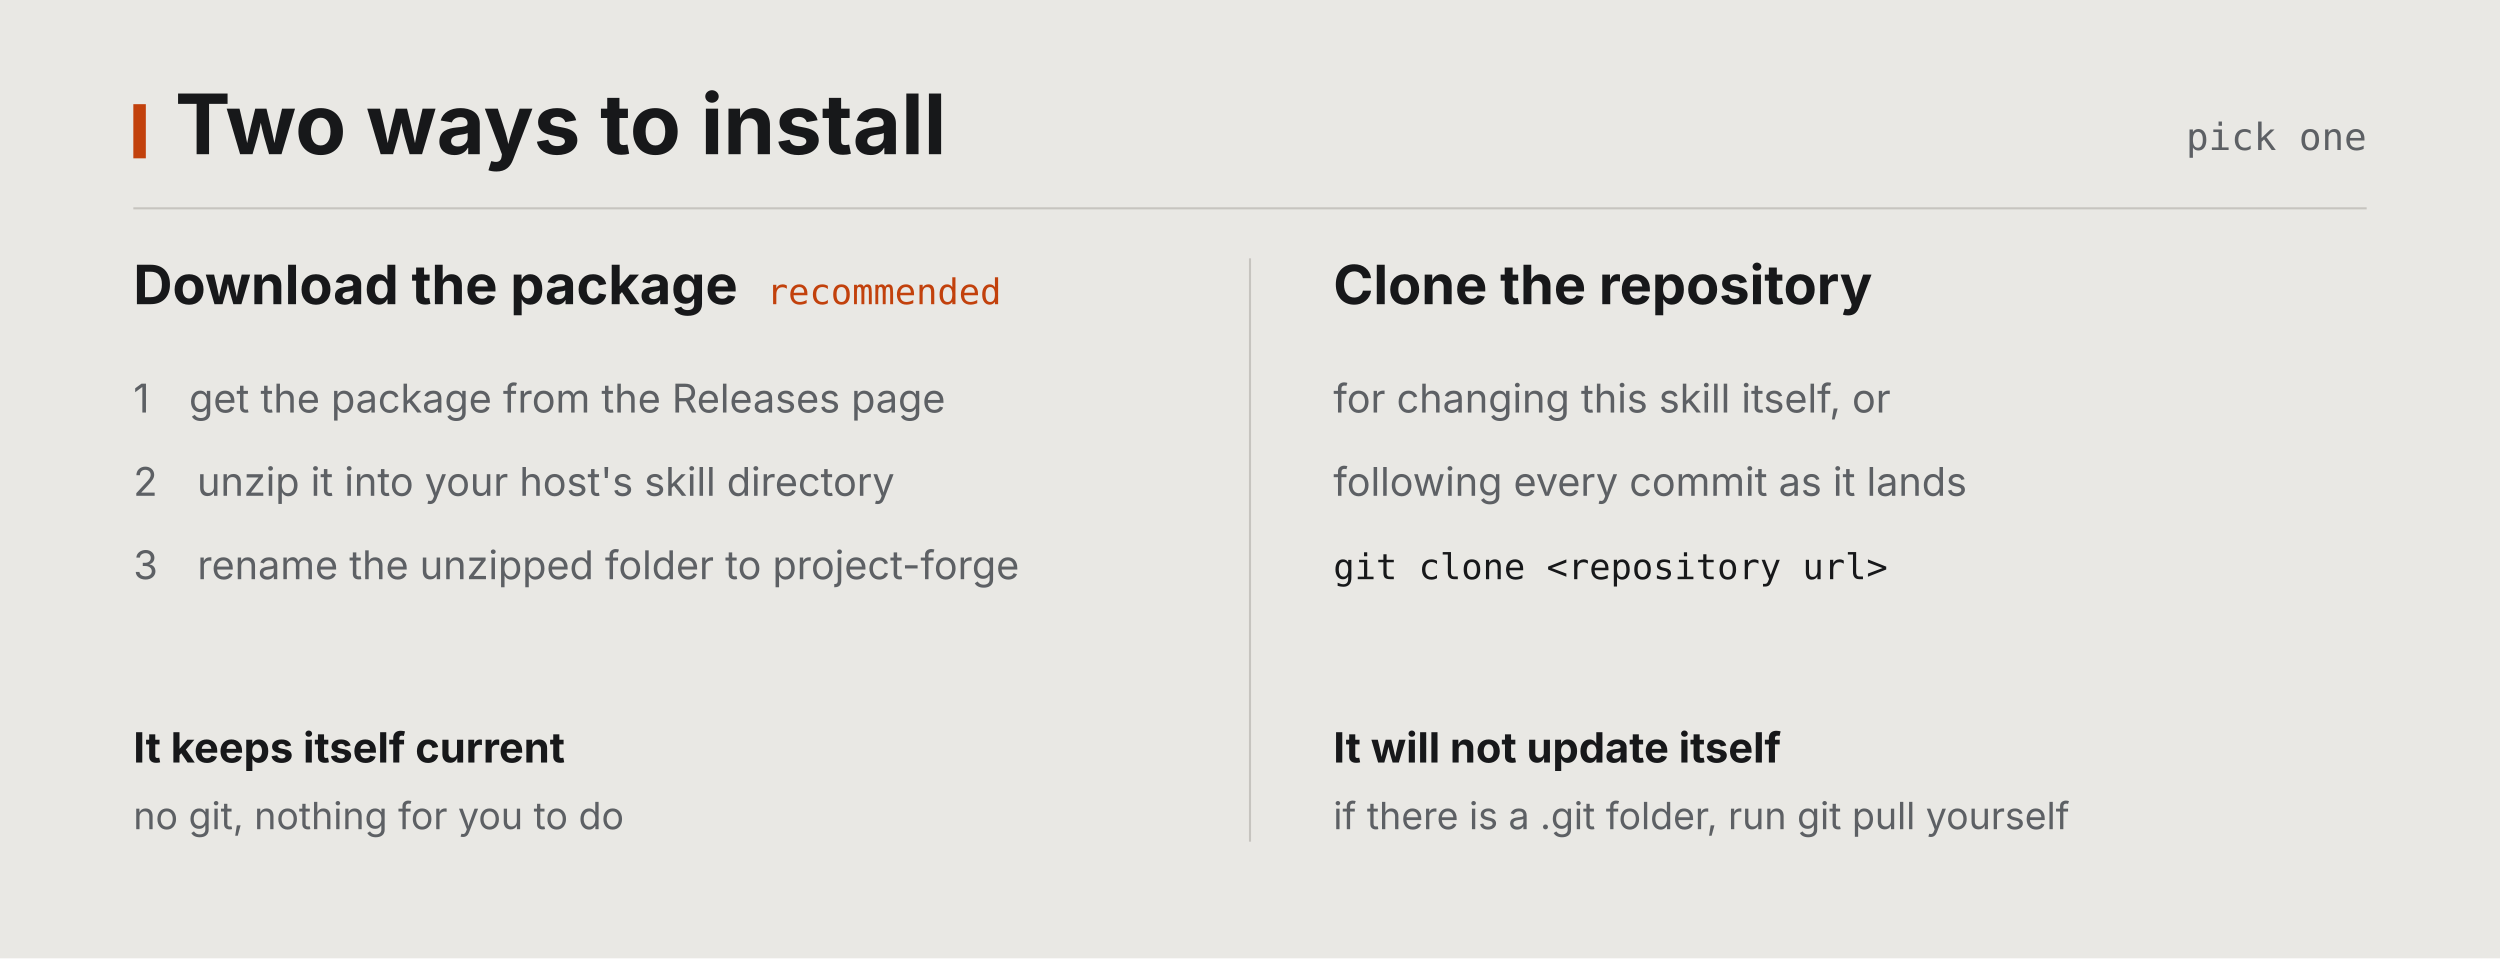
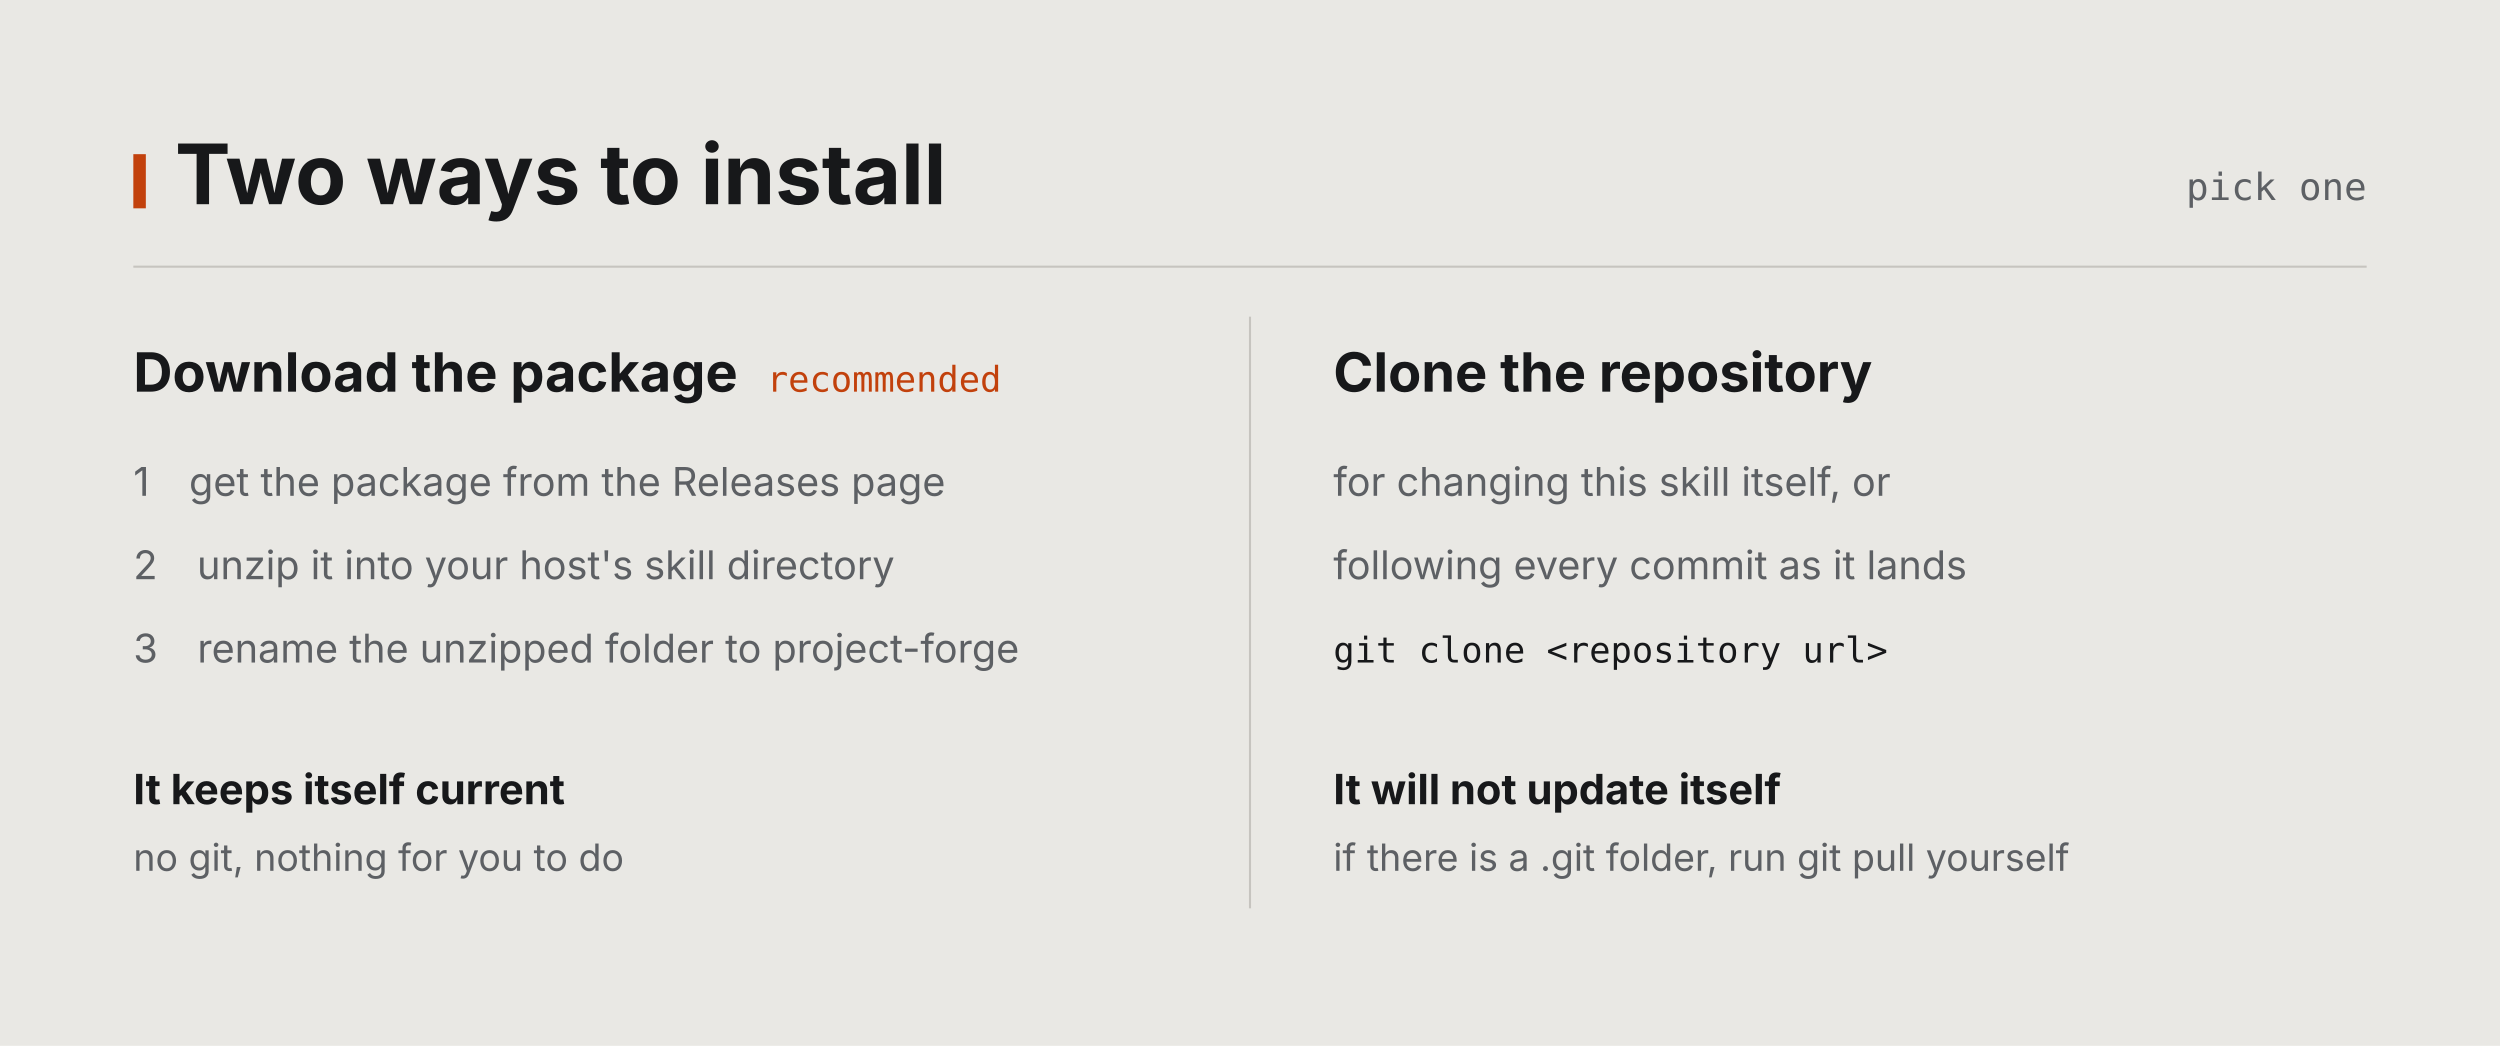
- <svg xmlns="http://www.w3.org/2000/svg" width="1200" height="460" viewBox="0 0 1200 460" role="img" aria-labelledby="pfInstallTitle pfInstallDesc">
-   <rect width="1200" height="460" fill="#E9E8E4" />
+ <svg xmlns="http://www.w3.org/2000/svg" width="1200" height="502" viewBox="0 0 1200 502" role="img" aria-labelledby="pfInstallTitle pfInstallDesc">
+   <rect width="1200" height="502" fill="#E9E8E4" />
  <g id="head" font-family="-apple-system, BlinkMacSystemFont, 'Segoe UI', 'PingFang SC', sans-serif">
-     <rect x="64" y="50" width="6" height="26" fill="#C2410C" />
-     <text x="84" y="74" font-size="40" font-weight="700" fill="#17181A">Two ways to install</text>
-     <text x="1136" y="72" text-anchor="end" font-family="ui-monospace, SFMono-Regular, Menlo, monospace" font-size="18" fill="#5D6064">pick one</text>
+     <rect x="64" y="74" width="6" height="26" fill="#C2410C" />
+     <text x="84" y="98" font-size="40" font-weight="700" fill="#17181A">Two ways to install</text>
+     <text x="1136" y="96" text-anchor="end" font-family="ui-monospace, SFMono-Regular, Menlo, monospace" font-size="18" fill="#5D6064">pick one</text>
  </g>
-   <line x1="64" y1="100" x2="1136" y2="100" stroke="#C6C4BF" stroke-width="1" />
-   <line x1="600" y1="124" x2="600" y2="404" stroke="#C6C4BF" stroke-width="1" />
+   <line x1="64" y1="128" x2="1136" y2="128" stroke="#C6C4BF" stroke-width="1" />
+   <line x1="600" y1="152" x2="600" y2="436" stroke="#C6C4BF" stroke-width="1" />
  <g id="download" font-family="-apple-system, BlinkMacSystemFont, 'Segoe UI', 'PingFang SC', sans-serif">
-     <text x="64" y="146" font-size="26" font-weight="700" fill="#17181A">Download the package<tspan dx="14" font-family="ui-monospace, SFMono-Regular, Menlo, monospace" font-size="17" font-weight="400" fill="#C2410C">recommended</tspan>
+     <text x="64" y="188" font-size="26" font-weight="700" fill="#17181A">Download the package<tspan dx="14" font-family="ui-monospace, SFMono-Regular, Menlo, monospace" font-size="17" font-weight="400" fill="#C2410C">recommended</tspan>
    </text>
-     <text x="64" y="198" font-size="19" fill="#5D6064">1 get the package from the Releases page</text>
-     <text x="64" y="238" font-size="19" fill="#5D6064">2 unzip it into your host's skill directory</text>
-     <text x="64" y="278" font-size="19" fill="#5D6064">3 rename the unzipped folder to project-forge</text>
-     <text x="64" y="366" font-size="20" font-weight="700" fill="#17181A">It keeps itself current</text>
-     <text x="64" y="398" font-size="18" fill="#5D6064">no git, nothing for you to do</text>
+     <text x="64" y="238" font-size="19" fill="#5D6064">1 get the package from the Releases page</text>
+     <text x="64" y="278" font-size="19" fill="#5D6064">2 unzip it into your host's skill directory</text>
+     <text x="64" y="318" font-size="19" fill="#5D6064">3 rename the unzipped folder to project-forge</text>
+     <text x="64" y="386" font-size="20" font-weight="700" fill="#17181A">It keeps itself current</text>
+     <text x="64" y="418" font-size="18" fill="#5D6064">no git, nothing for you to do</text>
  </g>
  <g id="clone" font-family="-apple-system, BlinkMacSystemFont, 'Segoe UI', 'PingFang SC', sans-serif">
-     <text x="640" y="146" font-size="26" font-weight="700" fill="#17181A">Clone the repository</text>
-     <text x="640" y="198" font-size="19" fill="#5D6064">for changing this skill itself, or</text>
-     <text x="640" y="238" font-size="19" fill="#5D6064">following every commit as it lands</text>
-     <text x="640" y="278" font-family="ui-monospace, SFMono-Regular, Menlo, monospace" font-size="17" fill="#17181A">git clone &lt;repository url&gt;</text>
-     <text x="640" y="366" font-size="20" font-weight="700" fill="#17181A">It will not update itself</text>
-     <text x="640" y="398" font-size="18" fill="#5D6064">if there is a .git folder, run git pull yourself</text>
+     <text x="640" y="188" font-size="26" font-weight="700" fill="#17181A">Clone the repository</text>
+     <text x="640" y="238" font-size="19" fill="#5D6064">for changing this skill itself, or</text>
+     <text x="640" y="278" font-size="19" fill="#5D6064">following every commit as it lands</text>
+     <text x="640" y="318" font-family="ui-monospace, SFMono-Regular, Menlo, monospace" font-size="17" fill="#17181A">git clone &lt;repository url&gt;</text>
+     <text x="640" y="386" font-size="20" font-weight="700" fill="#17181A">It will not update itself</text>
+     <text x="640" y="418" font-size="18" fill="#5D6064">if there is a .git folder, run git pull yourself</text>
  </g>
</svg>
